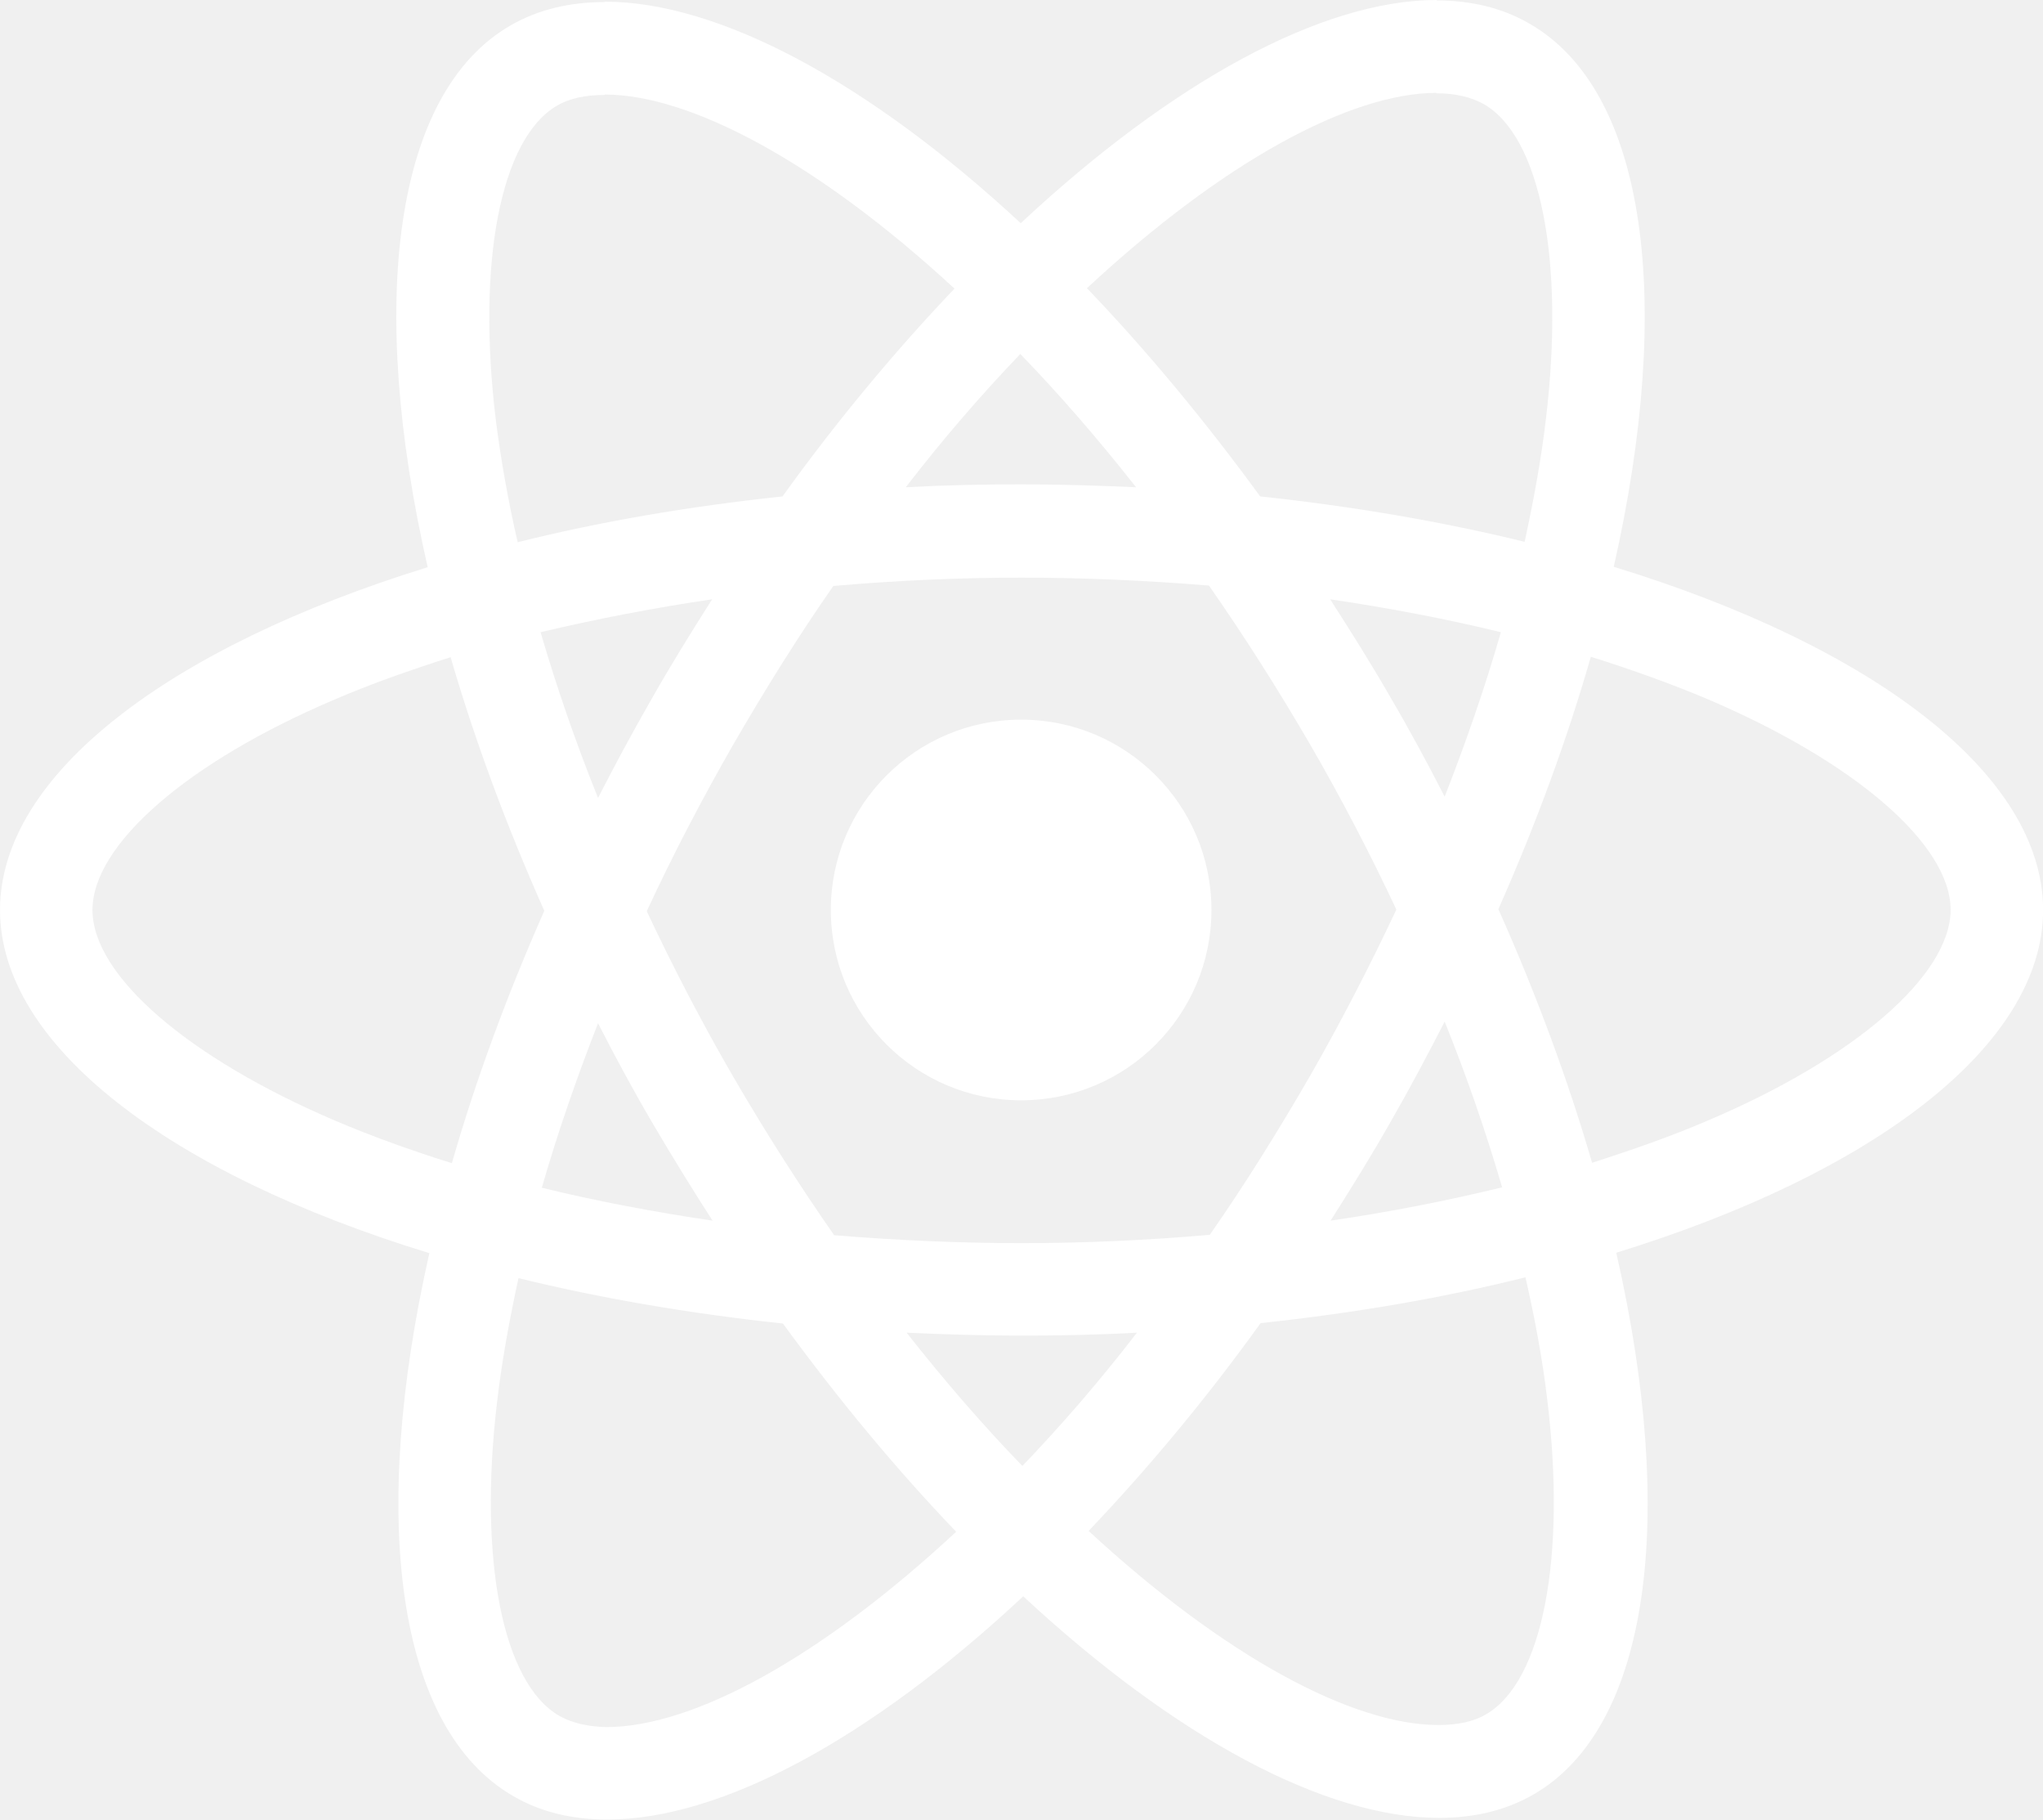
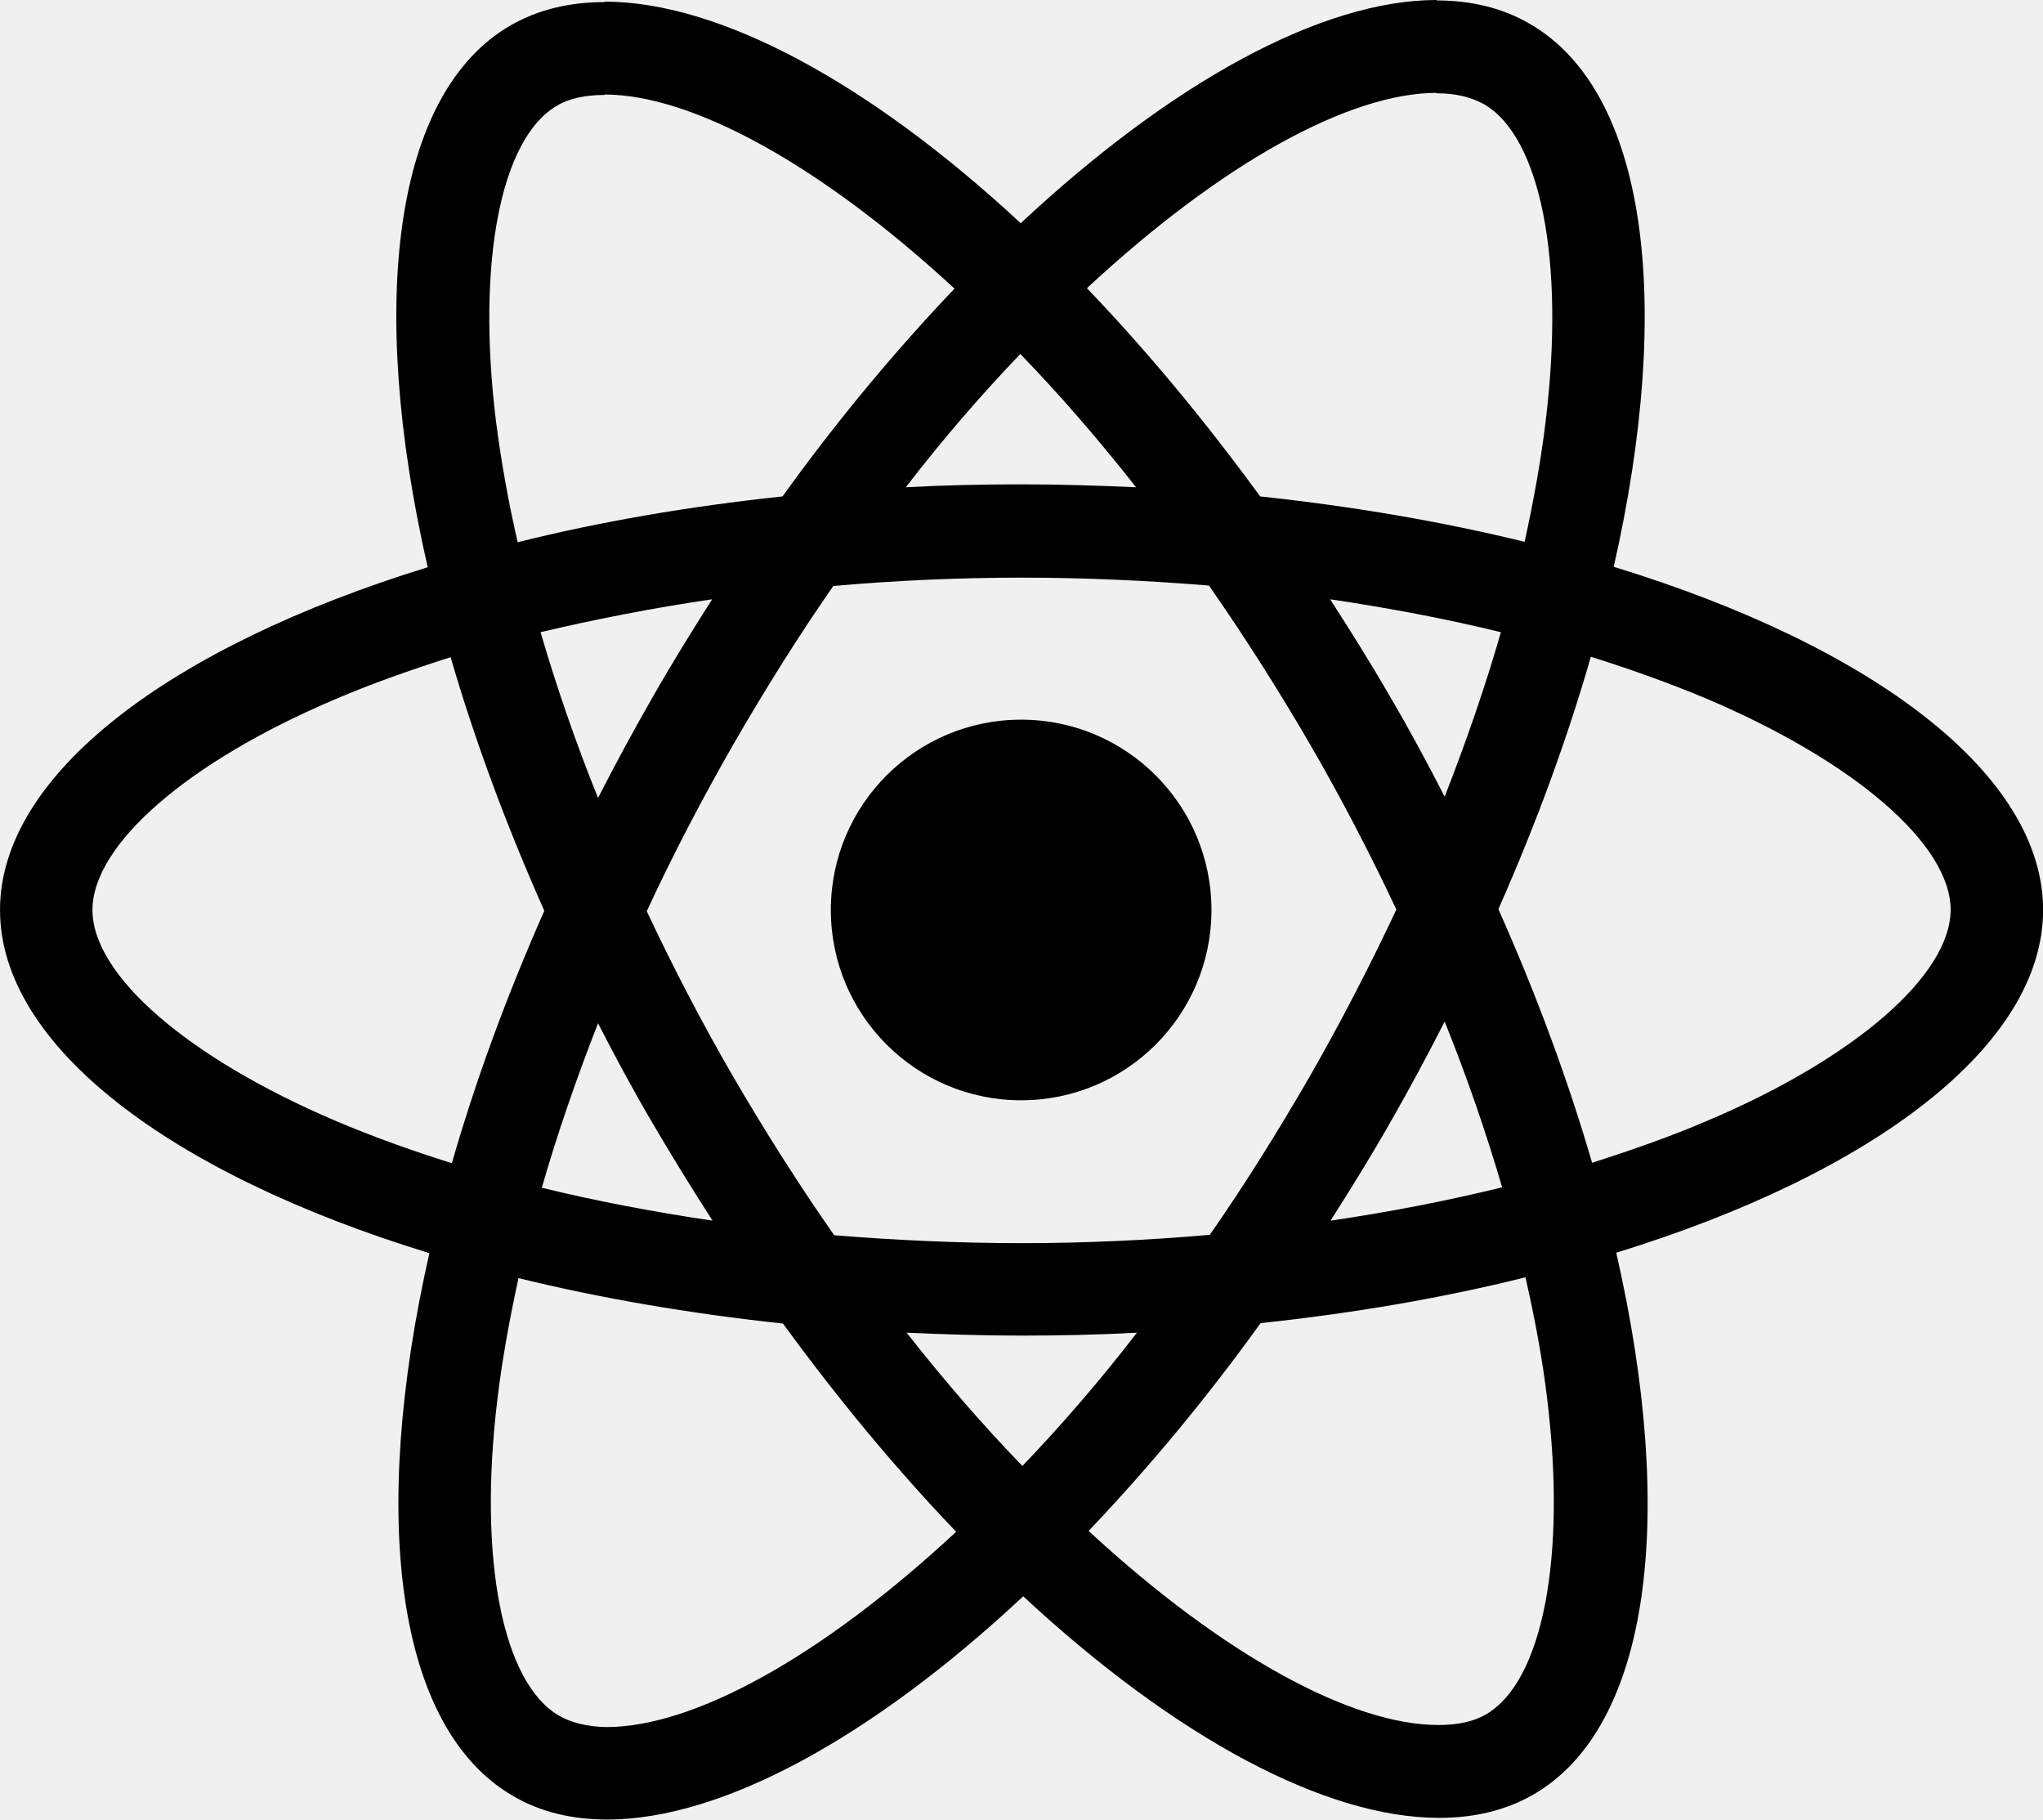
<svg xmlns="http://www.w3.org/2000/svg" xml:space="preserve" style="clip-rule:evenodd;fill-rule:evenodd;stroke-linejoin:round;stroke-miterlimit:2" viewBox="0 0 47.233 42.063">
-   <g style="fill:#fff" transform="matrix(.09628 0 0 .09628 -16.916 -7.51)">
-     <path d="M666.3 296.5c0-32.5-40.7-63.3-103.1-82.4 14.4-63.6 8-114.2-20.2-130.4-6.5-3.8-14.1-5.6-22.4-5.6v22.3c4.6 0 8.3.9 11.4 2.6 13.6 7.8 19.5 37.5 14.9 75.7-1.1 9.4-2.9 19.3-5.1 29.4-19.6-4.8-41-8.5-63.5-10.9-13.5-18.5-27.5-35.3-41.6-50 32.6-30.3 63.2-46.9 84-46.9V78c-27.5 0-63.5 19.6-99.9 53.6-36.4-33.8-72.4-53.2-99.9-53.2v22.3c20.7 0 51.4 16.5 84 46.6-14 14.7-28 31.4-41.3 49.9-22.6 2.4-44 6.1-63.6 11-2.3-10-4-19.7-5.2-29-4.7-38.2 1.1-67.9 14.6-75.8 3-1.8 6.9-2.6 11.5-2.6V78.5c-8.4 0-16 1.8-22.6 5.6-28.1 16.2-34.4 66.7-19.9 130.1-62.2 19.2-102.7 49.9-102.7 82.3 0 32.5 40.7 63.3 103.1 82.4-14.4 63.6-8 114.2 20.2 130.4 6.5 3.8 14.1 5.6 22.5 5.6 27.5 0 63.5-19.6 99.9-53.6 36.4 33.8 72.4 53.2 99.9 53.2 8.4 0 16-1.8 22.6-5.6 28.1-16.2 34.4-66.7 19.9-130.1 62-19.1 102.5-49.9 102.5-82.3zm-130.2-66.7c-3.7 12.9-8.3 26.2-13.5 39.5-4.1-8-8.4-16-13.1-24-4.6-8-9.5-15.8-14.4-23.4 14.2 2.1 27.9 4.7 41 7.9zm-45.8 106.5c-7.8 13.5-15.8 26.3-24.1 38.2-14.9 1.3-30 2-45.2 2-15.1 0-30.2-.7-45-1.9-8.3-11.9-16.4-24.6-24.2-38-7.6-13.1-14.5-26.4-20.8-39.8 6.2-13.4 13.2-26.8 20.7-39.9 7.8-13.5 15.8-26.3 24.1-38.2 14.9-1.3 30-2 45.2-2 15.1 0 30.2.7 45 1.9 8.3 11.9 16.4 24.6 24.2 38 7.6 13.1 14.5 26.4 20.8 39.8-6.3 13.4-13.2 26.8-20.7 39.9zm32.3-13c5.4 13.4 10 26.8 13.8 39.8-13.1 3.2-26.9 5.9-41.2 8 4.9-7.7 9.8-15.6 14.4-23.7 4.6-8 8.9-16.1 13-24.1zM421.2 430c-9.3-9.6-18.6-20.3-27.8-32 9 .4 18.2.7 27.5.7 9.4 0 18.7-.2 27.8-.7-9 11.7-18.3 22.4-27.5 32zm-74.4-58.9c-14.2-2.1-27.9-4.7-41-7.9 3.7-12.9 8.3-26.2 13.5-39.5 4.1 8 8.4 16 13.1 24 4.7 8 9.5 15.8 14.4 23.4zM420.7 163c9.3 9.6 18.6 20.3 27.8 32-9-.4-18.2-.7-27.5-.7-9.4 0-18.7.2-27.8.7 9-11.7 18.3-22.4 27.5-32zm-74 58.9c-4.9 7.7-9.8 15.6-14.4 23.7-4.6 8-8.9 16-13 24-5.4-13.4-10-26.8-13.8-39.8 13.1-3.1 26.9-5.8 41.2-7.9zm-90.5 125.2c-35.4-15.1-58.3-34.9-58.3-50.6 0-15.7 22.9-35.6 58.3-50.6 8.6-3.7 18-7 27.7-10.1 5.7 19.6 13.2 40 22.5 60.9-9.2 20.8-16.6 41.1-22.2 60.6-9.9-3.1-19.3-6.5-28-10.2zM310 490c-13.6-7.8-19.5-37.5-14.9-75.7 1.1-9.4 2.9-19.3 5.1-29.4 19.6 4.8 41 8.5 63.5 10.9 13.5 18.5 27.5 35.3 41.6 50-32.6 30.3-63.2 46.9-84 46.9-4.5-.1-8.3-1-11.3-2.7zm237.2-76.2c4.7 38.2-1.1 67.9-14.6 75.8-3 1.8-6.9 2.6-11.5 2.6-20.7 0-51.4-16.5-84-46.6 14-14.7 28-31.4 41.3-49.9 22.6-2.4 44-6.1 63.6-11 2.3 10.1 4.1 19.8 5.2 29.1zm38.5-66.7c-8.6 3.7-18 7-27.7 10.1-5.7-19.6-13.2-40-22.5-60.9 9.2-20.8 16.6-41.1 22.2-60.6 9.9 3.1 19.3 6.5 28.1 10.2 35.4 15.1 58.3 34.9 58.3 50.6-.1 15.7-23 35.6-58.4 50.6z" style="fill:#fff;fill-rule:nonzero" />
-     <circle cx="420.9" cy="296.5" r="45.7" style="fill:#fff" />
+   <g style="fill:currentColor" transform="matrix(.09628 0 0 .09628 -16.916 -7.51)">
+     <path d="M666.3 296.5c0-32.5-40.7-63.3-103.1-82.4 14.4-63.6 8-114.2-20.2-130.4-6.5-3.8-14.1-5.6-22.4-5.6v22.3c4.6 0 8.3.9 11.4 2.6 13.6 7.8 19.5 37.5 14.9 75.7-1.1 9.4-2.9 19.3-5.1 29.4-19.6-4.8-41-8.5-63.5-10.9-13.5-18.5-27.5-35.3-41.6-50 32.6-30.3 63.2-46.9 84-46.9V78c-27.5 0-63.5 19.6-99.9 53.6-36.4-33.8-72.4-53.2-99.9-53.2v22.3c20.7 0 51.4 16.5 84 46.6-14 14.7-28 31.4-41.3 49.9-22.6 2.4-44 6.1-63.6 11-2.3-10-4-19.7-5.2-29-4.7-38.2 1.1-67.9 14.6-75.8 3-1.8 6.9-2.6 11.5-2.6V78.5c-8.4 0-16 1.8-22.6 5.6-28.1 16.2-34.4 66.7-19.9 130.1-62.2 19.2-102.7 49.9-102.7 82.3 0 32.5 40.7 63.3 103.1 82.4-14.4 63.6-8 114.2 20.2 130.4 6.5 3.8 14.1 5.6 22.5 5.6 27.5 0 63.5-19.6 99.9-53.6 36.4 33.8 72.4 53.2 99.9 53.2 8.4 0 16-1.8 22.6-5.6 28.1-16.2 34.4-66.7 19.9-130.1 62-19.1 102.5-49.9 102.5-82.3zm-130.2-66.7c-3.7 12.9-8.3 26.2-13.5 39.5-4.1-8-8.4-16-13.1-24-4.6-8-9.5-15.8-14.4-23.4 14.2 2.1 27.9 4.7 41 7.9zm-45.8 106.5c-7.8 13.5-15.8 26.3-24.1 38.2-14.9 1.3-30 2-45.2 2-15.1 0-30.2-.7-45-1.9-8.3-11.9-16.4-24.6-24.2-38-7.6-13.1-14.5-26.4-20.8-39.8 6.2-13.4 13.2-26.8 20.7-39.9 7.8-13.5 15.8-26.3 24.1-38.2 14.9-1.3 30-2 45.2-2 15.1 0 30.2.7 45 1.9 8.3 11.9 16.4 24.6 24.2 38 7.6 13.1 14.5 26.4 20.8 39.8-6.3 13.4-13.2 26.8-20.7 39.9zm32.3-13c5.4 13.4 10 26.8 13.8 39.8-13.1 3.2-26.9 5.9-41.2 8 4.9-7.7 9.8-15.6 14.4-23.7 4.6-8 8.9-16.1 13-24.1zM421.2 430c-9.3-9.6-18.6-20.3-27.8-32 9 .4 18.2.7 27.5.7 9.4 0 18.7-.2 27.8-.7-9 11.7-18.3 22.4-27.5 32zm-74.4-58.9c-14.2-2.1-27.9-4.7-41-7.9 3.7-12.9 8.3-26.2 13.5-39.5 4.1 8 8.4 16 13.1 24 4.7 8 9.5 15.8 14.4 23.4zM420.7 163c9.3 9.6 18.6 20.3 27.8 32-9-.4-18.2-.7-27.5-.7-9.4 0-18.7.2-27.8.7 9-11.7 18.3-22.4 27.5-32zm-74 58.9c-4.9 7.7-9.8 15.6-14.4 23.7-4.6 8-8.9 16-13 24-5.4-13.4-10-26.8-13.8-39.8 13.1-3.1 26.9-5.8 41.2-7.9zm-90.5 125.2c-35.4-15.1-58.3-34.9-58.3-50.6 0-15.7 22.9-35.6 58.3-50.6 8.6-3.7 18-7 27.7-10.1 5.7 19.6 13.2 40 22.5 60.9-9.2 20.8-16.6 41.1-22.2 60.6-9.9-3.1-19.3-6.5-28-10.2zM310 490c-13.6-7.8-19.5-37.5-14.9-75.7 1.1-9.4 2.9-19.3 5.1-29.4 19.6 4.8 41 8.5 63.5 10.9 13.5 18.5 27.5 35.3 41.6 50-32.6 30.3-63.2 46.9-84 46.9-4.5-.1-8.3-1-11.3-2.7zm237.2-76.2c4.7 38.2-1.1 67.9-14.6 75.8-3 1.8-6.9 2.6-11.5 2.6-20.7 0-51.4-16.5-84-46.6 14-14.7 28-31.4 41.3-49.9 22.6-2.4 44-6.1 63.6-11 2.3 10.1 4.1 19.8 5.2 29.1zm38.5-66.7c-8.6 3.7-18 7-27.7 10.1-5.7-19.6-13.2-40-22.5-60.9 9.2-20.8 16.6-41.1 22.2-60.6 9.9 3.1 19.3 6.5 28.1 10.2 35.4 15.1 58.3 34.9 58.3 50.6-.1 15.7-23 35.6-58.4 50.6z" style="fill:currentColor;fill-rule:nonzero" />
+     <circle cx="420.9" cy="296.5" r="45.7" style="fill:currentColor" />
  </g>
</svg>
